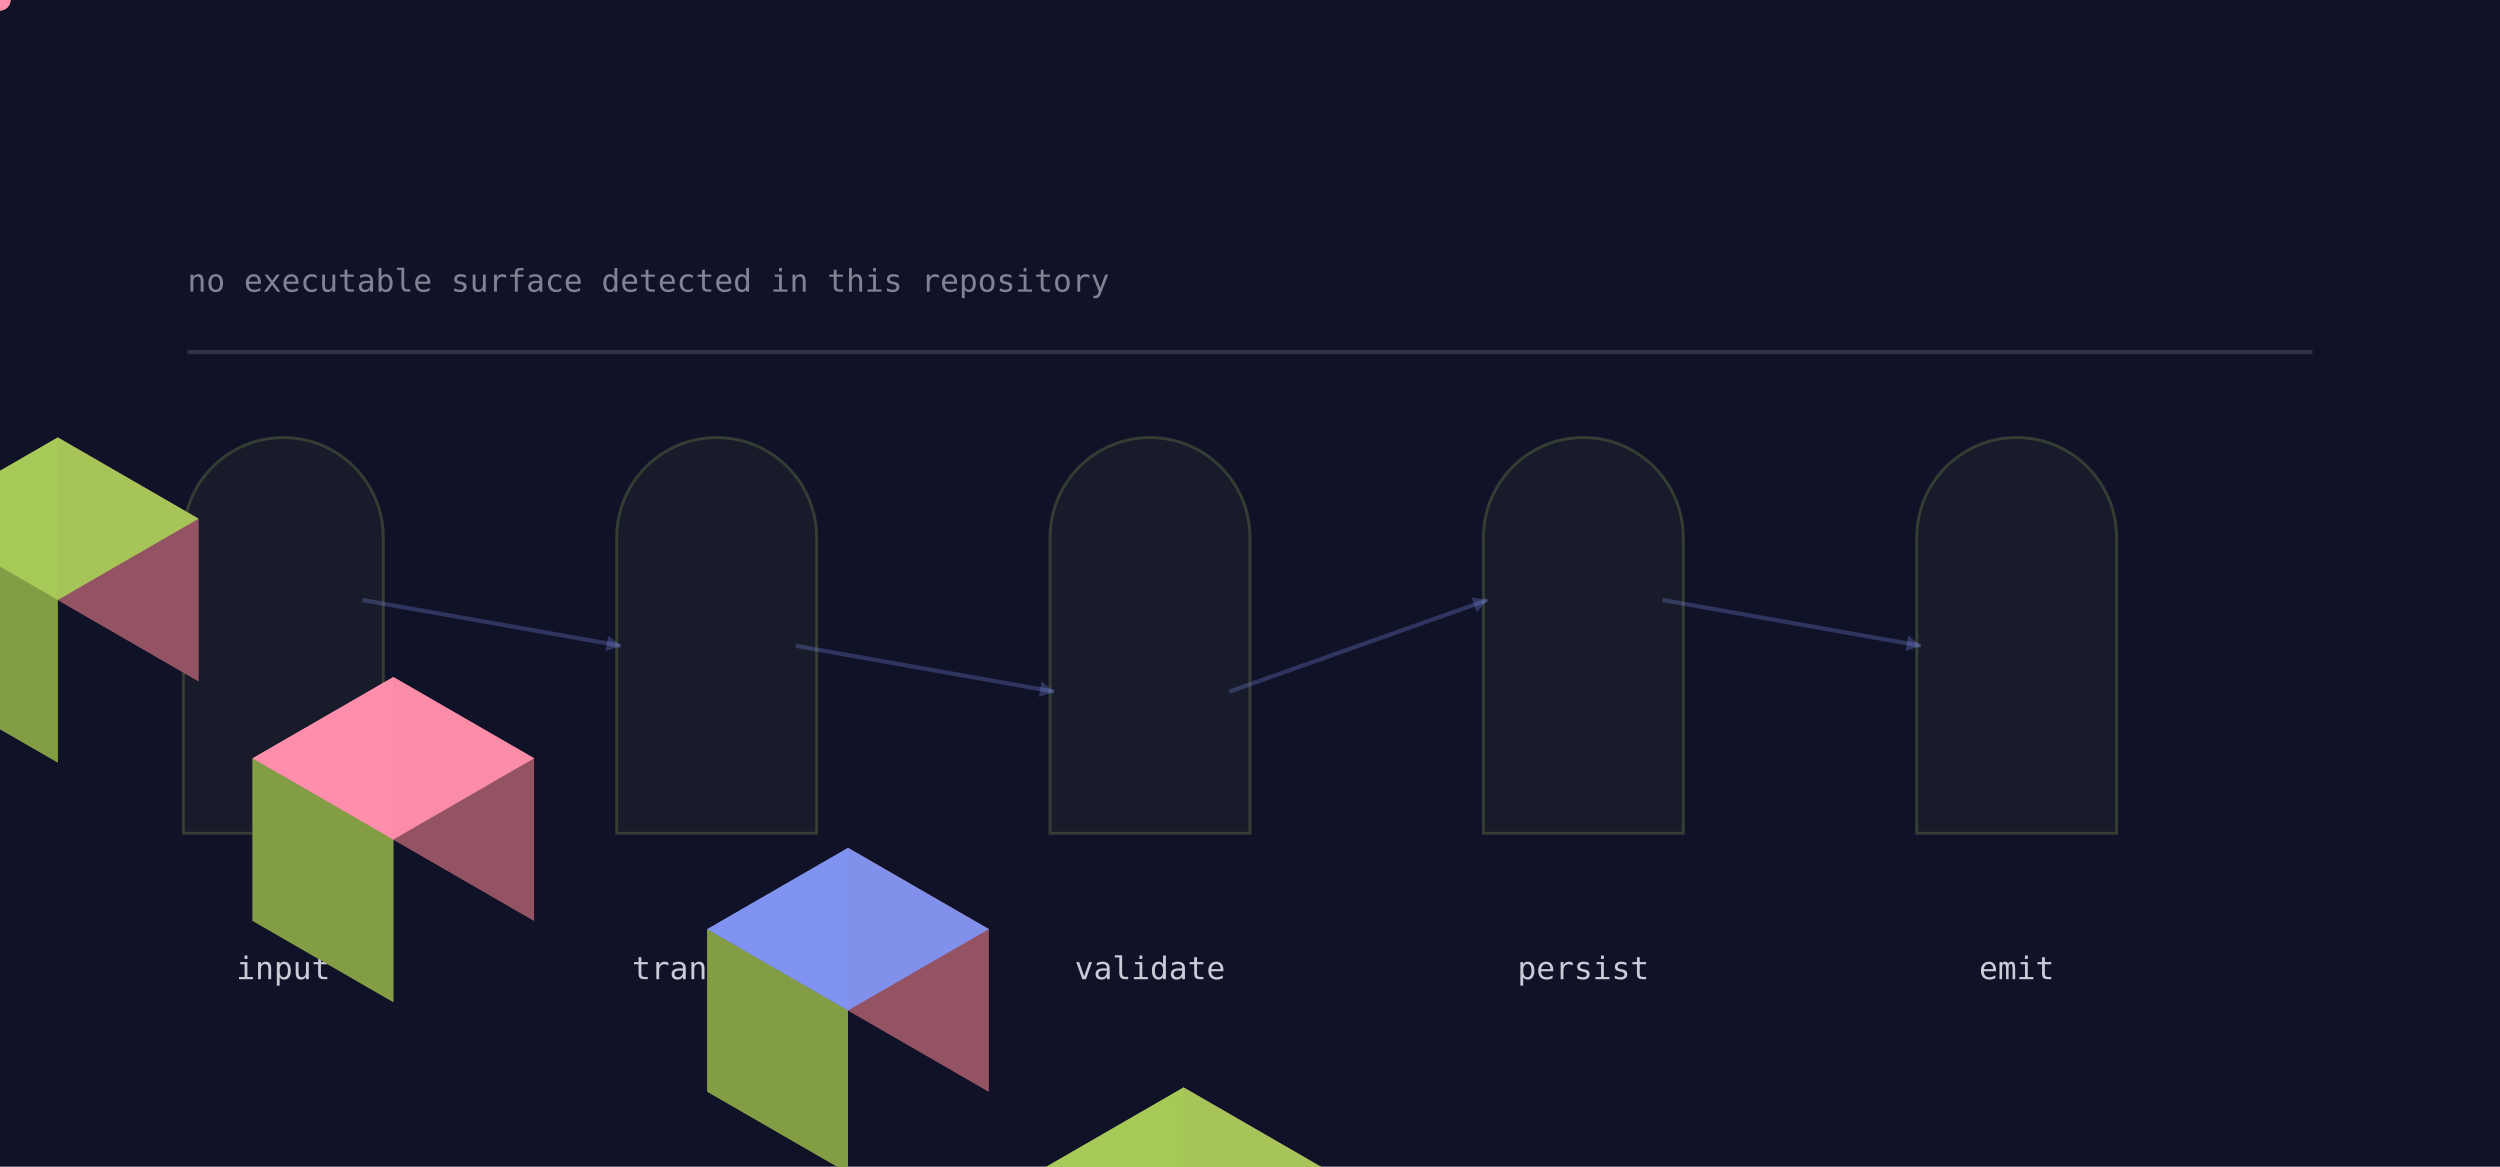
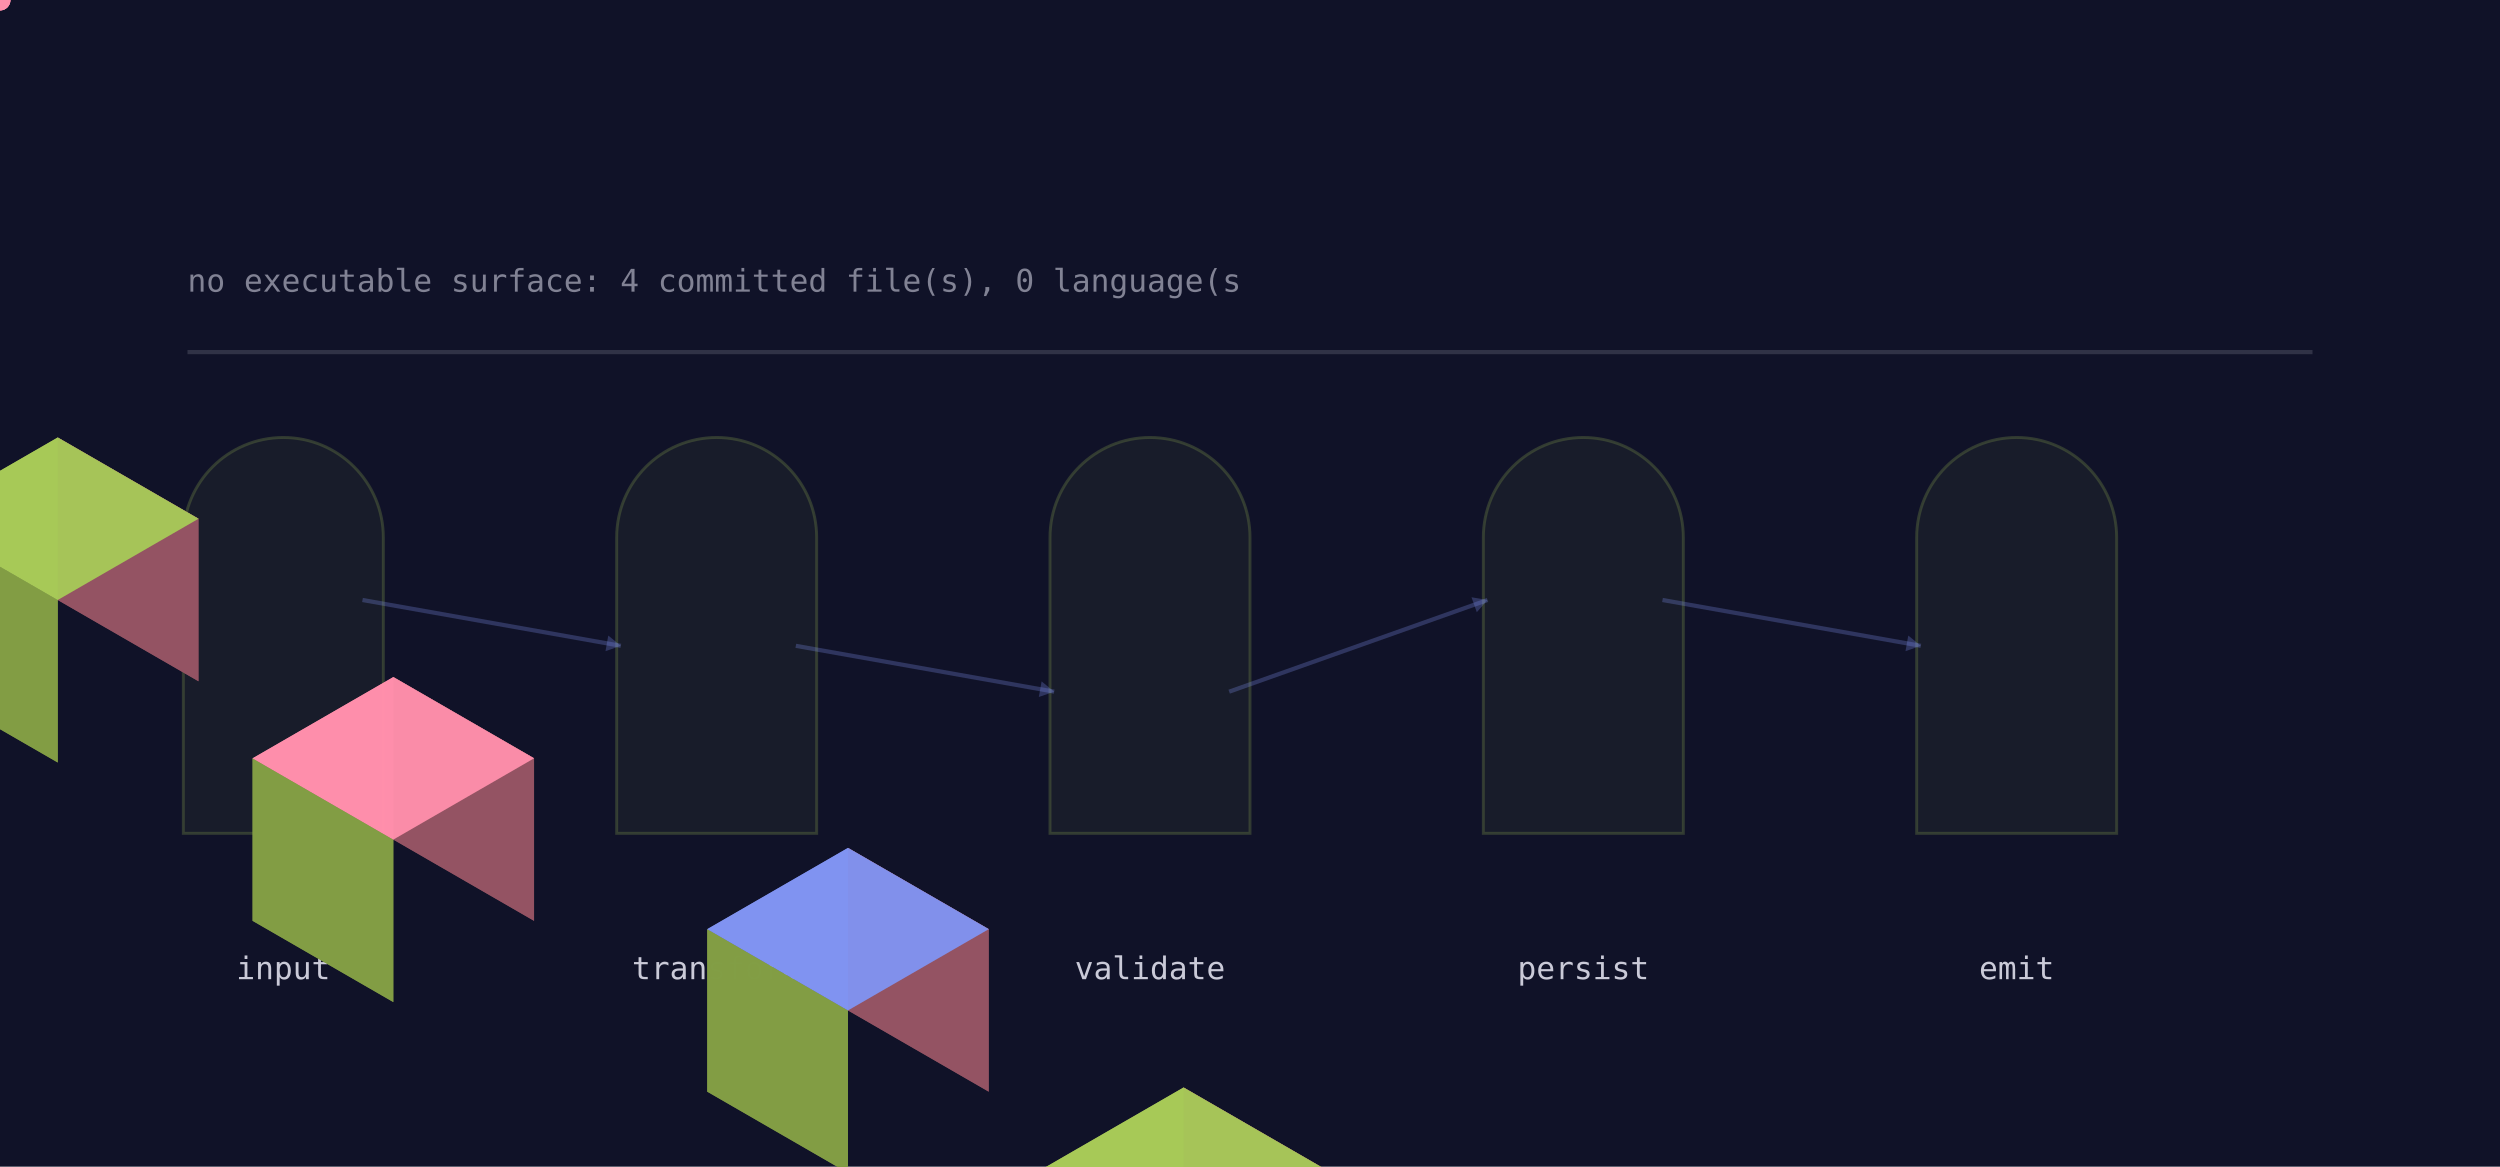
<svg xmlns="http://www.w3.org/2000/svg" viewBox="0 0 1200 560" width="1200" height="560" role="img" aria-label="why-are-you-here data flow">
  <rect width="1200" height="560" fill="#101228" />
  <defs>
    <linearGradient id="gf" x1="0" y1="0" x2="1" y2="1">
      <stop offset="0%" stop-color="#8093f1" />
      <stop offset="100%" stop-color="#a7c957" />
    </linearGradient>
  </defs>
  <path d="M88.00,400.00 L88.00,258.00 A48.00,48.00 0 0 1 184.00,258.00 L184.00,400.00 Z" fill="rgba(167,201,87,0.100)" opacity="0.55" stroke="rgba(167,201,87,0.400)" stroke-width="1.4" />
  <polygon points="-133.37,173.00 -65.82,212.00 -65.82,134.00 -133.37,95.00" fill="#945363" opacity="0.95" />
  <polygon points="-200.92,212.00 -133.37,251.00 -133.37,173.00 -200.92,134.00" fill="#829d44" opacity="0.95" />
  <polygon points="-133.37,95.00 -65.82,134.00 -133.37,173.00 -200.92,134.00" fill="#8093f1" opacity="0.95" />
  <g>
    <polygon points="-133.37,173.00 -65.82,212.00 -65.82,134.00 -133.37,95.00" fill="#945363" opacity="0.95" />
    <polygon points="-200.92,212.00 -133.37,251.00 -133.37,173.00 -200.92,134.00" fill="#829d44" opacity="0.95" />
    <polygon points="-133.37,95.00 -65.82,134.00 -133.37,173.00 -200.92,134.00" fill="#8093f1" opacity="0.95" />
    <animate attributeName="opacity" values="0.25;1.0;0.25" dur="3.667s" begin="0.0s" repeatCount="indefinite" />
  </g>
  <text x="136" y="470" font-family="ui-monospace,Menlo,monospace" font-size="15" fill="rgba(242,242,255,0.820)" text-anchor="middle">input</text>
  <path d="M296.00,400.00 L296.00,258.00 A48.00,48.00 0 0 1 392.00,258.00 L392.00,400.00 Z" fill="rgba(167,201,87,0.100)" opacity="0.55" stroke="rgba(167,201,87,0.400)" stroke-width="1.4" />
  <polygon points="27.71,288.00 95.26,327.00 95.26,249.00 27.71,210.00" fill="#945363" opacity="0.95" />
  <polygon points="-39.84,327.00 27.71,366.00 27.71,288.00 -39.84,249.00" fill="#829d44" opacity="0.95" />
  <polygon points="27.71,210.00 95.26,249.00 27.71,288.00 -39.84,249.00" fill="#a7c957" opacity="0.95" />
  <g>
    <polygon points="27.71,288.00 95.26,327.00 95.26,249.00 27.71,210.00" fill="#945363" opacity="0.95" />
    <polygon points="-39.84,327.00 27.71,366.00 27.71,288.00 -39.84,249.00" fill="#829d44" opacity="0.95" />
    <polygon points="27.71,210.00 95.26,249.00 27.71,288.00 -39.84,249.00" fill="#a7c957" opacity="0.95" />
    <animate attributeName="opacity" values="0.25;1.0;0.25" dur="3.667s" begin="0.4s" repeatCount="indefinite" />
  </g>
  <text x="344" y="470" font-family="ui-monospace,Menlo,monospace" font-size="15" fill="rgba(242,242,255,0.820)" text-anchor="middle">transform</text>
  <line x1="174.00" y1="288.00" x2="298.00" y2="310.00" stroke="rgba(128,147,241,0.500)" stroke-width="2.00" opacity="0.55" />
  <polygon points="298.00,310.00 291.97,305.07 290.64,312.55" fill="rgba(128,147,241,0.500)" opacity="0.55" />
  <g opacity="0.9">
    <circle cx="0.00" cy="0.00" r="5.00" fill="#ff8fab" opacity="1.00" />
    <animateTransform attributeName="transform" type="translate" values="174.00,288.00 298.00,310.00" dur="2.933s" begin="0.0s" repeatCount="indefinite" />
    <animateTransform attributeName="transform" type="translate" values="298.00,310.00 174.00,288.00" dur="2.933s" begin="1.467s" repeatCount="indefinite" />
  </g>
  <path d="M504.00,400.00 L504.00,258.00 A48.00,48.00 0 0 1 600.00,258.00 L600.00,400.00 Z" fill="rgba(167,201,87,0.100)" opacity="0.55" stroke="rgba(167,201,87,0.400)" stroke-width="1.4" />
  <polygon points="188.79,403.00 256.34,442.00 256.34,364.00 188.79,325.00" fill="#945363" opacity="0.95" />
  <polygon points="121.24,442.00 188.79,481.00 188.79,403.00 121.24,364.00" fill="#829d44" opacity="0.95" />
  <polygon points="188.79,325.00 256.34,364.00 188.79,403.00 121.24,364.00" fill="#ff8fab" opacity="0.95" />
  <g>
    <polygon points="188.79,403.00 256.34,442.00 256.34,364.00 188.79,325.00" fill="#945363" opacity="0.95" />
    <polygon points="121.24,442.00 188.79,481.00 188.79,403.00 121.24,364.00" fill="#829d44" opacity="0.95" />
    <polygon points="188.79,325.00 256.34,364.00 188.79,403.00 121.24,364.00" fill="#ff8fab" opacity="0.95" />
    <animate attributeName="opacity" values="0.25;1.0;0.25" dur="3.667s" begin="0.8s" repeatCount="indefinite" />
  </g>
  <text x="552" y="470" font-family="ui-monospace,Menlo,monospace" font-size="15" fill="rgba(242,242,255,0.820)" text-anchor="middle">validate</text>
  <line x1="382.00" y1="310.00" x2="506.00" y2="332.00" stroke="rgba(128,147,241,0.500)" stroke-width="2.00" opacity="0.55" />
  <polygon points="506.00,332.00 499.97,327.07 498.64,334.55" fill="rgba(128,147,241,0.500)" opacity="0.55" />
  <g opacity="0.9">
    <circle cx="0.00" cy="0.00" r="5.00" fill="#ff8fab" opacity="1.00" />
    <animateTransform attributeName="transform" type="translate" values="382.00,310.00 506.00,332.00" dur="2.933s" begin="0.45s" repeatCount="indefinite" />
    <animateTransform attributeName="transform" type="translate" values="506.00,332.00 382.00,310.00" dur="2.933s" begin="1.917s" repeatCount="indefinite" />
  </g>
  <path d="M712.00,400.00 L712.00,258.00 A48.00,48.00 0 0 1 808.00,258.00 L808.00,400.00 Z" fill="rgba(167,201,87,0.100)" opacity="0.55" stroke="rgba(167,201,87,0.400)" stroke-width="1.4" />
  <polygon points="407.03,485.00 474.58,524.00 474.58,446.00 407.03,407.00" fill="#945363" opacity="0.95" />
  <polygon points="339.48,524.00 407.03,563.00 407.03,485.00 339.48,446.00" fill="#829d44" opacity="0.95" />
  <polygon points="407.03,407.00 474.58,446.00 407.03,485.00 339.48,446.00" fill="#8093f1" opacity="0.95" />
  <g>
    <polygon points="407.03,485.00 474.58,524.00 474.58,446.00 407.03,407.00" fill="#945363" opacity="0.95" />
    <polygon points="339.48,524.00 407.03,563.00 407.03,485.00 339.48,446.00" fill="#829d44" opacity="0.95" />
    <polygon points="407.03,407.00 474.58,446.00 407.03,485.00 339.48,446.00" fill="#8093f1" opacity="0.95" />
    <animate attributeName="opacity" values="0.25;1.0;0.25" dur="3.667s" begin="1.2s" repeatCount="indefinite" />
  </g>
  <text x="760" y="470" font-family="ui-monospace,Menlo,monospace" font-size="15" fill="rgba(242,242,255,0.820)" text-anchor="middle">persist</text>
  <line x1="590.00" y1="332.00" x2="714.00" y2="288.00" stroke="rgba(128,147,241,0.500)" stroke-width="2.00" opacity="0.55" />
  <polygon points="714.00,288.00 706.32,286.69 708.86,293.86" fill="rgba(128,147,241,0.500)" opacity="0.55" />
  <g opacity="0.9">
    <circle cx="0.00" cy="0.00" r="5.00" fill="#ff8fab" opacity="1.00" />
    <animateTransform attributeName="transform" type="translate" values="590.00,332.00 714.00,288.00" dur="2.933s" begin="0.9s" repeatCount="indefinite" />
    <animateTransform attributeName="transform" type="translate" values="714.00,288.00 590.00,332.00" dur="2.933s" begin="2.367s" repeatCount="indefinite" />
  </g>
  <path d="M920.00,400.00 L920.00,258.00 A48.00,48.00 0 0 1 1016.00,258.00 L1016.00,400.00 Z" fill="rgba(167,201,87,0.100)" opacity="0.55" stroke="rgba(167,201,87,0.400)" stroke-width="1.4" />
  <polygon points="568.11,600.00 635.66,639.00 635.66,561.00 568.11,522.00" fill="#945363" opacity="0.95" />
  <polygon points="500.56,639.00 568.11,678.00 568.11,600.00 500.56,561.00" fill="#829d44" opacity="0.95" />
  <polygon points="568.11,522.00 635.66,561.00 568.11,600.00 500.56,561.00" fill="#a7c957" opacity="0.95" />
  <g>
    <polygon points="568.11,600.00 635.66,639.00 635.66,561.00 568.11,522.00" fill="#945363" opacity="0.95" />
    <polygon points="500.56,639.00 568.11,678.00 568.11,600.00 500.56,561.00" fill="#829d44" opacity="0.95" />
    <polygon points="568.11,522.00 635.66,561.00 568.11,600.00 500.56,561.00" fill="#a7c957" opacity="0.95" />
    <animate attributeName="opacity" values="0.25;1.0;0.25" dur="3.667s" begin="1.6s" repeatCount="indefinite" />
  </g>
  <text x="968" y="470" font-family="ui-monospace,Menlo,monospace" font-size="15" fill="rgba(242,242,255,0.820)" text-anchor="middle">emit</text>
  <line x1="798.00" y1="288.00" x2="922.00" y2="310.00" stroke="rgba(128,147,241,0.500)" stroke-width="2.00" opacity="0.55" />
  <polygon points="922.00,310.00 915.97,305.07 914.64,312.55" fill="rgba(128,147,241,0.500)" opacity="0.55" />
  <g opacity="0.9">
    <circle cx="0.00" cy="0.00" r="5.00" fill="#ff8fab" opacity="1.00" />
    <animateTransform attributeName="transform" type="translate" values="798.00,288.00 922.00,310.00" dur="2.933s" begin="1.35s" repeatCount="indefinite" />
    <animateTransform attributeName="transform" type="translate" values="922.00,310.00 798.00,288.00" dur="2.933s" begin="2.817s" repeatCount="indefinite" />
  </g>
  <rect x="90.00" y="168.00" width="1020.00" height="2.00" rx="0.00" fill="rgba(242,242,255,0.140)" opacity="1.00" />
-   <text x="90" y="140" font-family="ui-monospace,Menlo,monospace" font-size="15" fill="rgba(242,242,255,0.500)">no executable surface detected in this repository</text>
+   <text x="90" y="140" font-family="ui-monospace,Menlo,monospace" font-size="15" fill="rgba(242,242,255,0.500)">no executable surface: 4 committed file(s), 0 language(s</text>
</svg>
